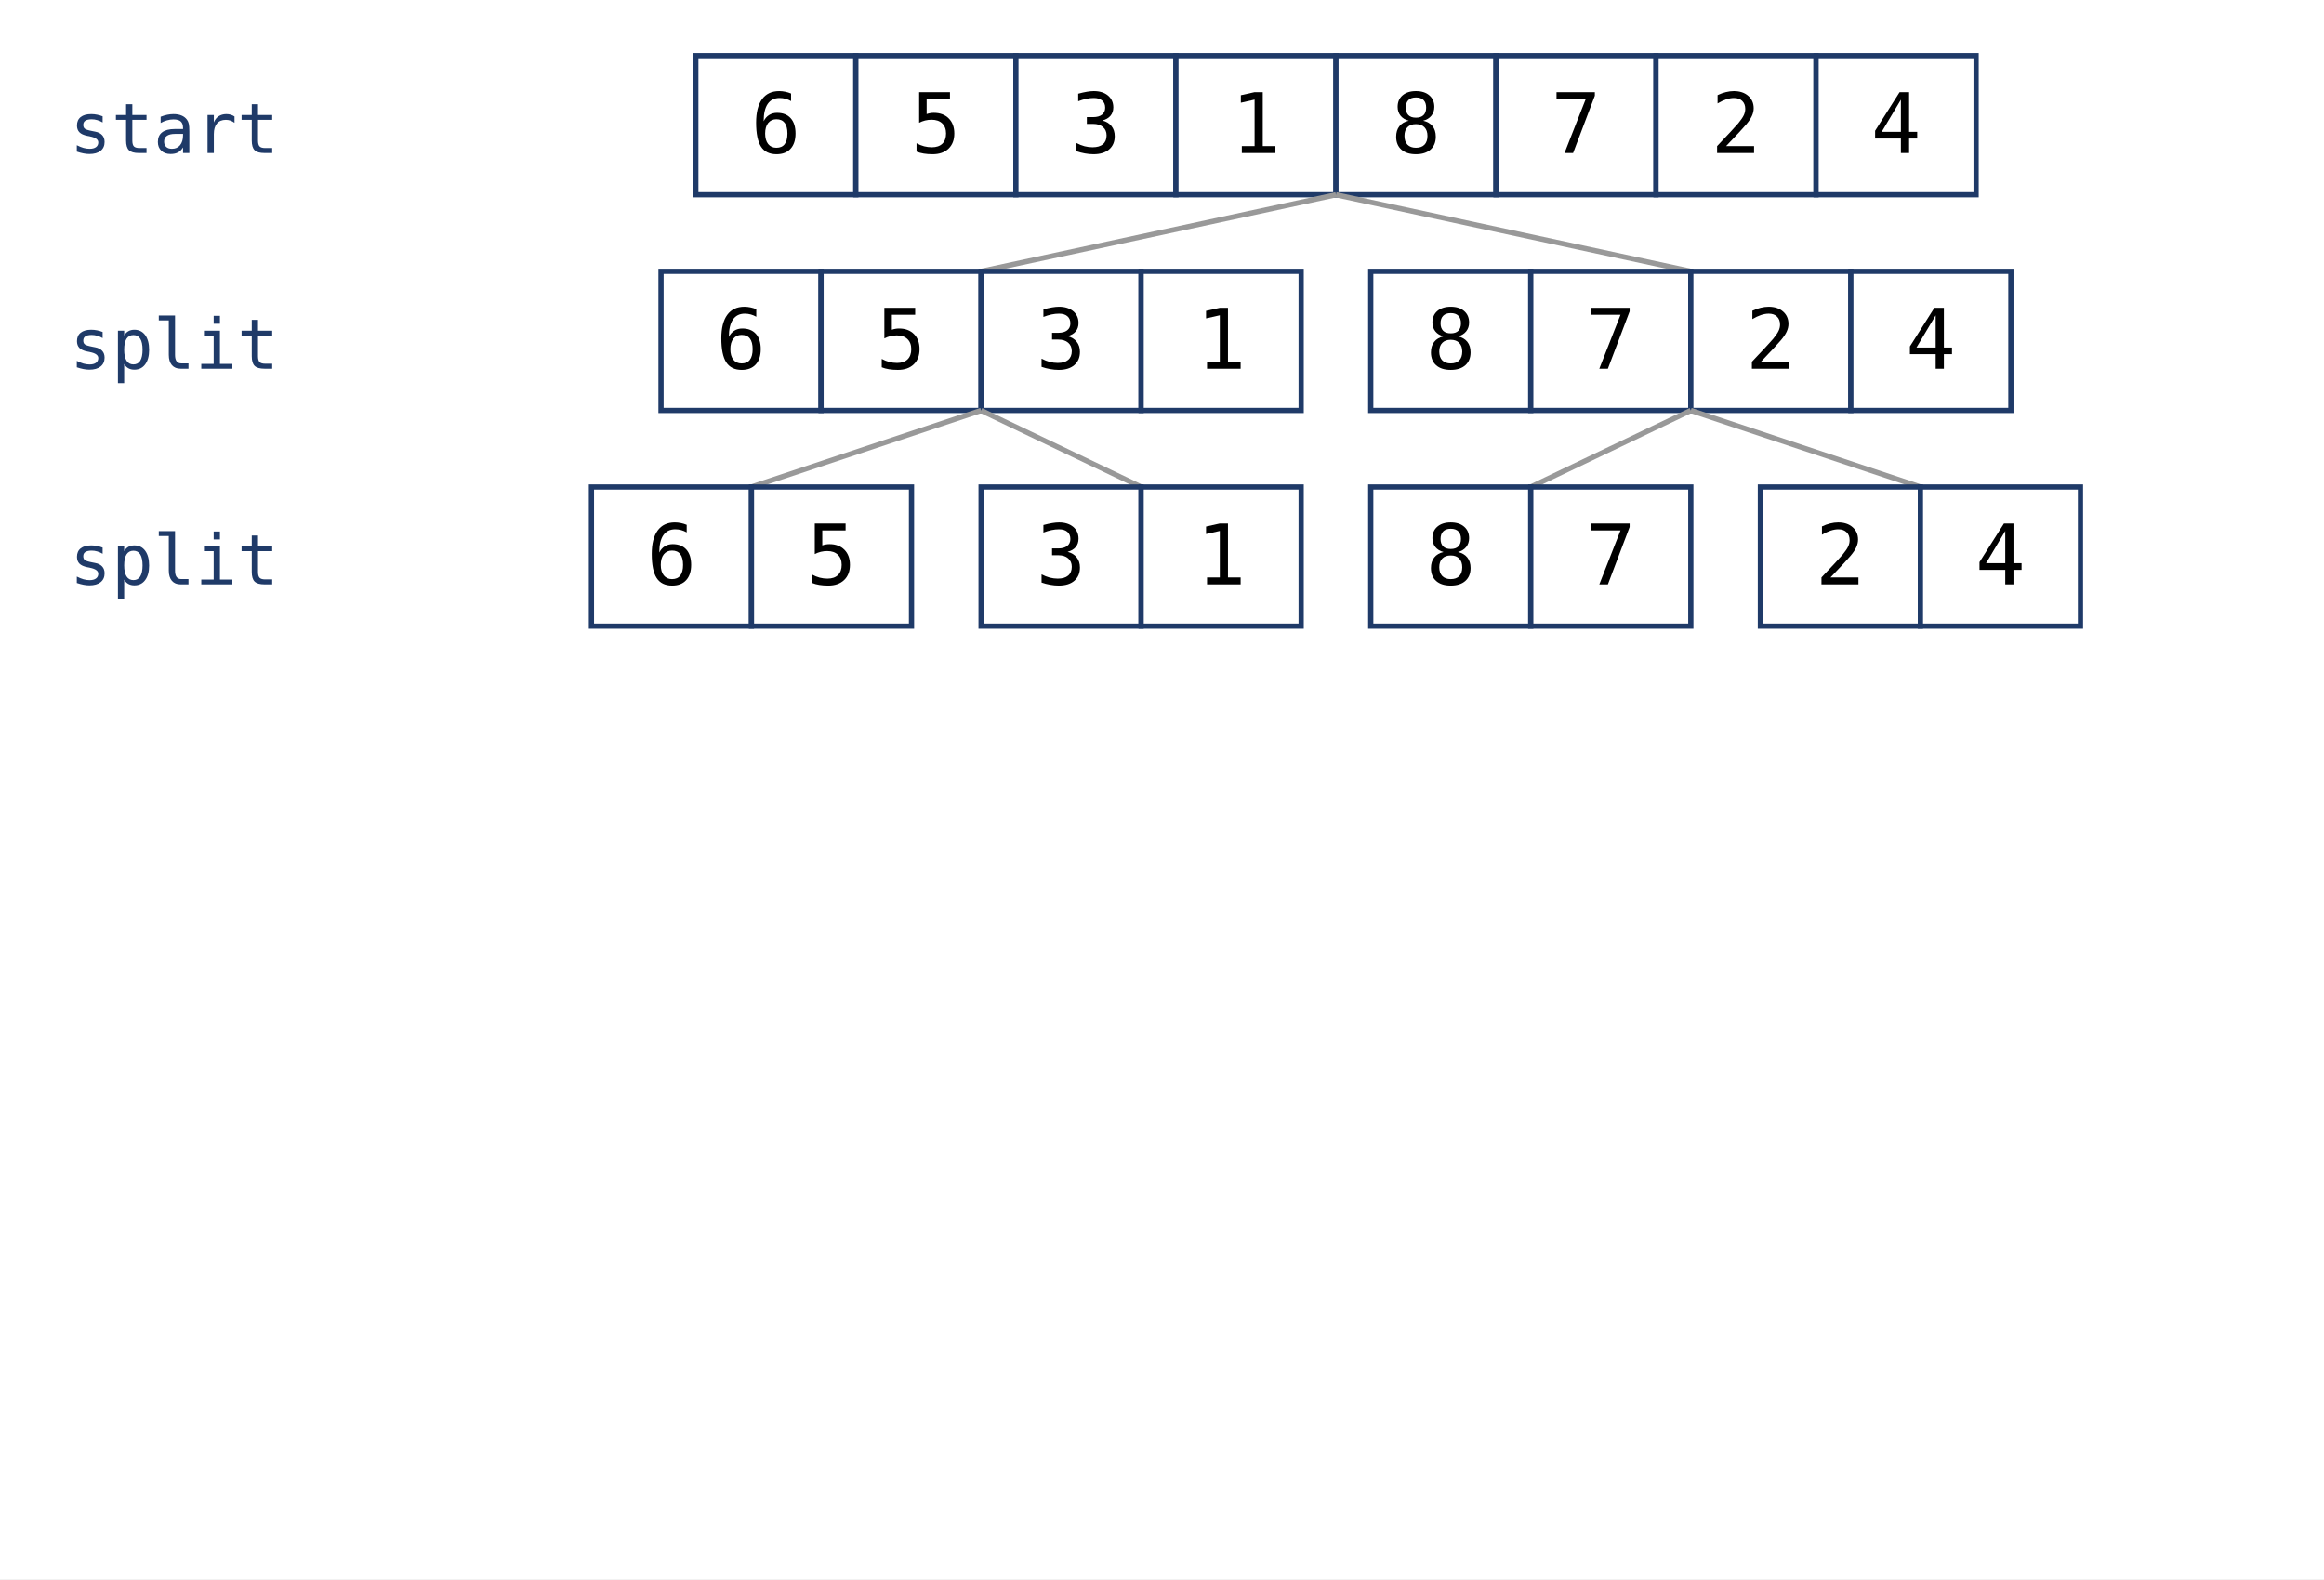
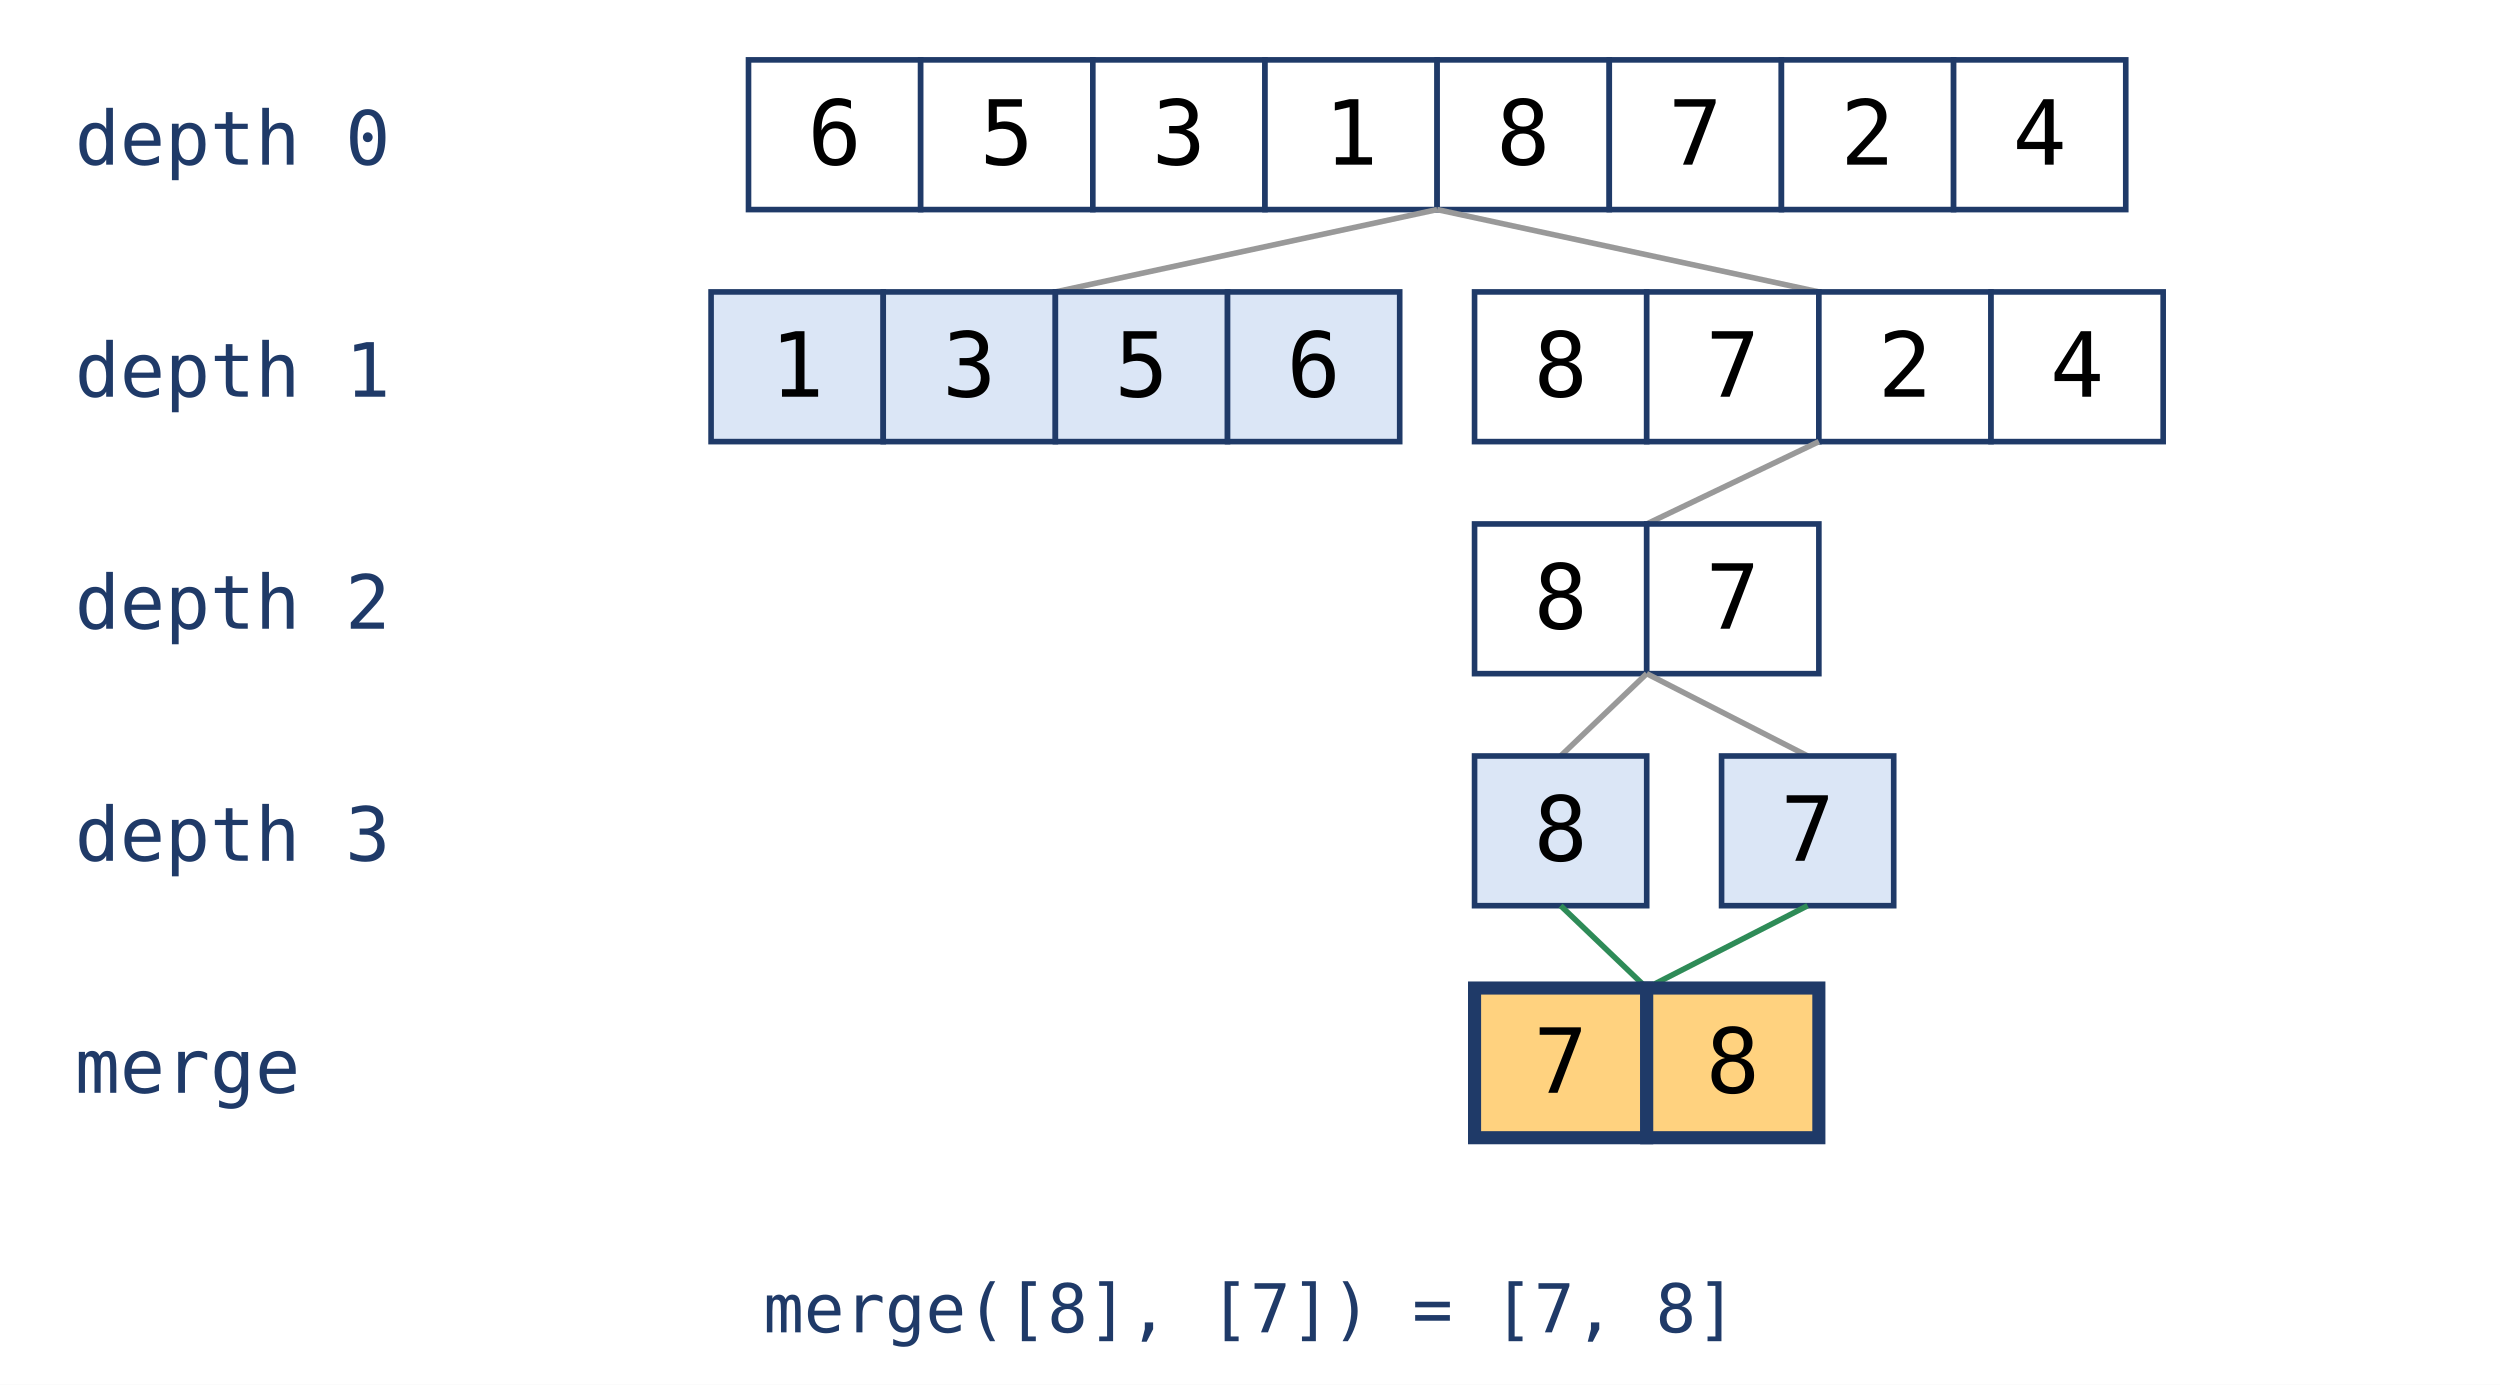
- <svg xmlns="http://www.w3.org/2000/svg" width="668" height="454" viewBox="0 0 668 454" font-family="Consolas, monospace" font-size="24">
-   <rect width="668" height="454" fill="#ffffff" />
-   <text x="20" y="44" font-size="20" fill="#1f3a68">start</text>
+ <svg xmlns="http://www.w3.org/2000/svg" width="668" height="370" viewBox="0 0 668 370" font-family="Consolas, monospace" font-size="24">
+   <rect width="668" height="370" fill="#ffffff" />
+   <text x="20" y="44" font-size="20" fill="#1f3a68">depth 0</text>
+   <text x="20" y="106" font-size="20" fill="#1f3a68">depth 1</text>
+   <text x="20" y="168" font-size="20" fill="#1f3a68">depth 2</text>
+   <text x="20" y="230" font-size="20" fill="#1f3a68">depth 3</text>
  <rect x="200.0" y="16" width="46" height="40" fill="#ffffff" stroke="#1f3a68" stroke-width="1.5" />
  <text x="223.0" y="44.0" text-anchor="middle" fill="#000000">6</text>
  <rect x="246.0" y="16" width="46" height="40" fill="#ffffff" stroke="#1f3a68" stroke-width="1.5" />
  <text x="269.0" y="44.0" text-anchor="middle" fill="#000000">5</text>
  <rect x="292.0" y="16" width="46" height="40" fill="#ffffff" stroke="#1f3a68" stroke-width="1.5" />
  <text x="315.0" y="44.0" text-anchor="middle" fill="#000000">3</text>
  <rect x="338.0" y="16" width="46" height="40" fill="#ffffff" stroke="#1f3a68" stroke-width="1.5" />
  <text x="361.0" y="44.0" text-anchor="middle" fill="#000000">1</text>
  <rect x="384.0" y="16" width="46" height="40" fill="#ffffff" stroke="#1f3a68" stroke-width="1.5" />
  <text x="407.0" y="44.0" text-anchor="middle" fill="#000000">8</text>
  <rect x="430.0" y="16" width="46" height="40" fill="#ffffff" stroke="#1f3a68" stroke-width="1.5" />
  <text x="453.0" y="44.0" text-anchor="middle" fill="#000000">7</text>
  <rect x="476.0" y="16" width="46" height="40" fill="#ffffff" stroke="#1f3a68" stroke-width="1.5" />
  <text x="499.0" y="44.0" text-anchor="middle" fill="#000000">2</text>
  <rect x="522.0" y="16" width="46" height="40" fill="#ffffff" stroke="#1f3a68" stroke-width="1.5" />
  <text x="545.0" y="44.0" text-anchor="middle" fill="#000000">4</text>
-   <text x="20" y="106" font-size="20" fill="#1f3a68">split</text>
  <line x1="384.0" y1="56" x2="282.0" y2="78" stroke="#999999" stroke-width="1.5" />
+   <rect x="190.0" y="78" width="46" height="40" fill="#dbe6f6" stroke="#1f3a68" stroke-width="1.5" />
+   <text x="213.0" y="106.0" text-anchor="middle" fill="#000000">1</text>
+   <rect x="236.0" y="78" width="46" height="40" fill="#dbe6f6" stroke="#1f3a68" stroke-width="1.5" />
+   <text x="259.0" y="106.0" text-anchor="middle" fill="#000000">3</text>
+   <rect x="282.0" y="78" width="46" height="40" fill="#dbe6f6" stroke="#1f3a68" stroke-width="1.5" />
+   <text x="305.0" y="106.0" text-anchor="middle" fill="#000000">5</text>
+   <rect x="328.0" y="78" width="46" height="40" fill="#dbe6f6" stroke="#1f3a68" stroke-width="1.5" />
+   <text x="351.0" y="106.0" text-anchor="middle" fill="#000000">6</text>
  <line x1="384.0" y1="56" x2="486.0" y2="78" stroke="#999999" stroke-width="1.5" />
-   <rect x="190.0" y="78" width="46" height="40" fill="#ffffff" stroke="#1f3a68" stroke-width="1.5" />
-   <text x="213.0" y="106.0" text-anchor="middle" fill="#000000">6</text>
-   <rect x="236.0" y="78" width="46" height="40" fill="#ffffff" stroke="#1f3a68" stroke-width="1.5" />
-   <text x="259.0" y="106.0" text-anchor="middle" fill="#000000">5</text>
-   <rect x="282.0" y="78" width="46" height="40" fill="#ffffff" stroke="#1f3a68" stroke-width="1.5" />
-   <text x="305.0" y="106.0" text-anchor="middle" fill="#000000">3</text>
-   <rect x="328.0" y="78" width="46" height="40" fill="#ffffff" stroke="#1f3a68" stroke-width="1.5" />
-   <text x="351.0" y="106.0" text-anchor="middle" fill="#000000">1</text>
  <rect x="394.0" y="78" width="46" height="40" fill="#ffffff" stroke="#1f3a68" stroke-width="1.5" />
  <text x="417.0" y="106.0" text-anchor="middle" fill="#000000">8</text>
  <rect x="440.0" y="78" width="46" height="40" fill="#ffffff" stroke="#1f3a68" stroke-width="1.5" />
  <text x="463.0" y="106.0" text-anchor="middle" fill="#000000">7</text>
  <rect x="486.0" y="78" width="46" height="40" fill="#ffffff" stroke="#1f3a68" stroke-width="1.5" />
  <text x="509.0" y="106.0" text-anchor="middle" fill="#000000">2</text>
  <rect x="532.0" y="78" width="46" height="40" fill="#ffffff" stroke="#1f3a68" stroke-width="1.5" />
  <text x="555.0" y="106.0" text-anchor="middle" fill="#000000">4</text>
-   <text x="20" y="168" font-size="20" fill="#1f3a68">split</text>
-   <line x1="282.0" y1="118" x2="216.0" y2="140" stroke="#999999" stroke-width="1.5" />
-   <line x1="282.0" y1="118" x2="328.0" y2="140" stroke="#999999" stroke-width="1.5" />
  <line x1="486.0" y1="118" x2="440.0" y2="140" stroke="#999999" stroke-width="1.5" />
-   <line x1="486.0" y1="118" x2="552.0" y2="140" stroke="#999999" stroke-width="1.5" />
-   <rect x="170.0" y="140" width="46" height="40" fill="#ffffff" stroke="#1f3a68" stroke-width="1.5" />
-   <text x="193.0" y="168.0" text-anchor="middle" fill="#000000">6</text>
-   <rect x="216.0" y="140" width="46" height="40" fill="#ffffff" stroke="#1f3a68" stroke-width="1.5" />
-   <text x="239.0" y="168.0" text-anchor="middle" fill="#000000">5</text>
-   <rect x="282.0" y="140" width="46" height="40" fill="#ffffff" stroke="#1f3a68" stroke-width="1.5" />
-   <text x="305.0" y="168.0" text-anchor="middle" fill="#000000">3</text>
-   <rect x="328.0" y="140" width="46" height="40" fill="#ffffff" stroke="#1f3a68" stroke-width="1.5" />
-   <text x="351.0" y="168.0" text-anchor="middle" fill="#000000">1</text>
  <rect x="394.0" y="140" width="46" height="40" fill="#ffffff" stroke="#1f3a68" stroke-width="1.5" />
  <text x="417.0" y="168.0" text-anchor="middle" fill="#000000">8</text>
  <rect x="440.0" y="140" width="46" height="40" fill="#ffffff" stroke="#1f3a68" stroke-width="1.5" />
  <text x="463.0" y="168.0" text-anchor="middle" fill="#000000">7</text>
-   <rect x="506.0" y="140" width="46" height="40" fill="#ffffff" stroke="#1f3a68" stroke-width="1.5" />
-   <text x="529.0" y="168.0" text-anchor="middle" fill="#000000">2</text>
-   <rect x="552.0" y="140" width="46" height="40" fill="#ffffff" stroke="#1f3a68" stroke-width="1.5" />
-   <text x="575.0" y="168.0" text-anchor="middle" fill="#000000">4</text>
+   <line x1="440.0" y1="180" x2="417.0" y2="202" stroke="#999999" stroke-width="1.5" />
+   <rect x="394.0" y="202" width="46" height="40" fill="#dbe6f6" stroke="#1f3a68" stroke-width="1.5" />
+   <text x="417.0" y="230.0" text-anchor="middle" fill="#000000">8</text>
+   <line x1="440.0" y1="180" x2="483.0" y2="202" stroke="#999999" stroke-width="1.5" />
+   <rect x="460.0" y="202" width="46" height="40" fill="#dbe6f6" stroke="#1f3a68" stroke-width="1.5" />
+   <text x="483.0" y="230.0" text-anchor="middle" fill="#000000">7</text>
+   <text x="20" y="292" font-size="20" fill="#1f3a68">merge</text>
+   <line x1="417.0" y1="242" x2="440.0" y2="264" stroke="#2e8b57" stroke-width="1.5" />
+   <line x1="483.0" y1="242" x2="440.0" y2="264" stroke="#2e8b57" stroke-width="1.5" />
+   <rect x="394.0" y="264" width="46" height="40" fill="#ffd27f" stroke="#1f3a68" stroke-width="3.5" />
+   <text x="417.0" y="292.0" text-anchor="middle" fill="#000000">7</text>
+   <rect x="440.0" y="264" width="46" height="40" fill="#ffd27f" stroke="#1f3a68" stroke-width="3.5" />
+   <text x="463.0" y="292.0" text-anchor="middle" fill="#000000">8</text>
+   <text x="334.0" y="356" text-anchor="middle" font-size="18" fill="#1f3a68">merge([8], [7]) = [7, 8]</text>
</svg>
